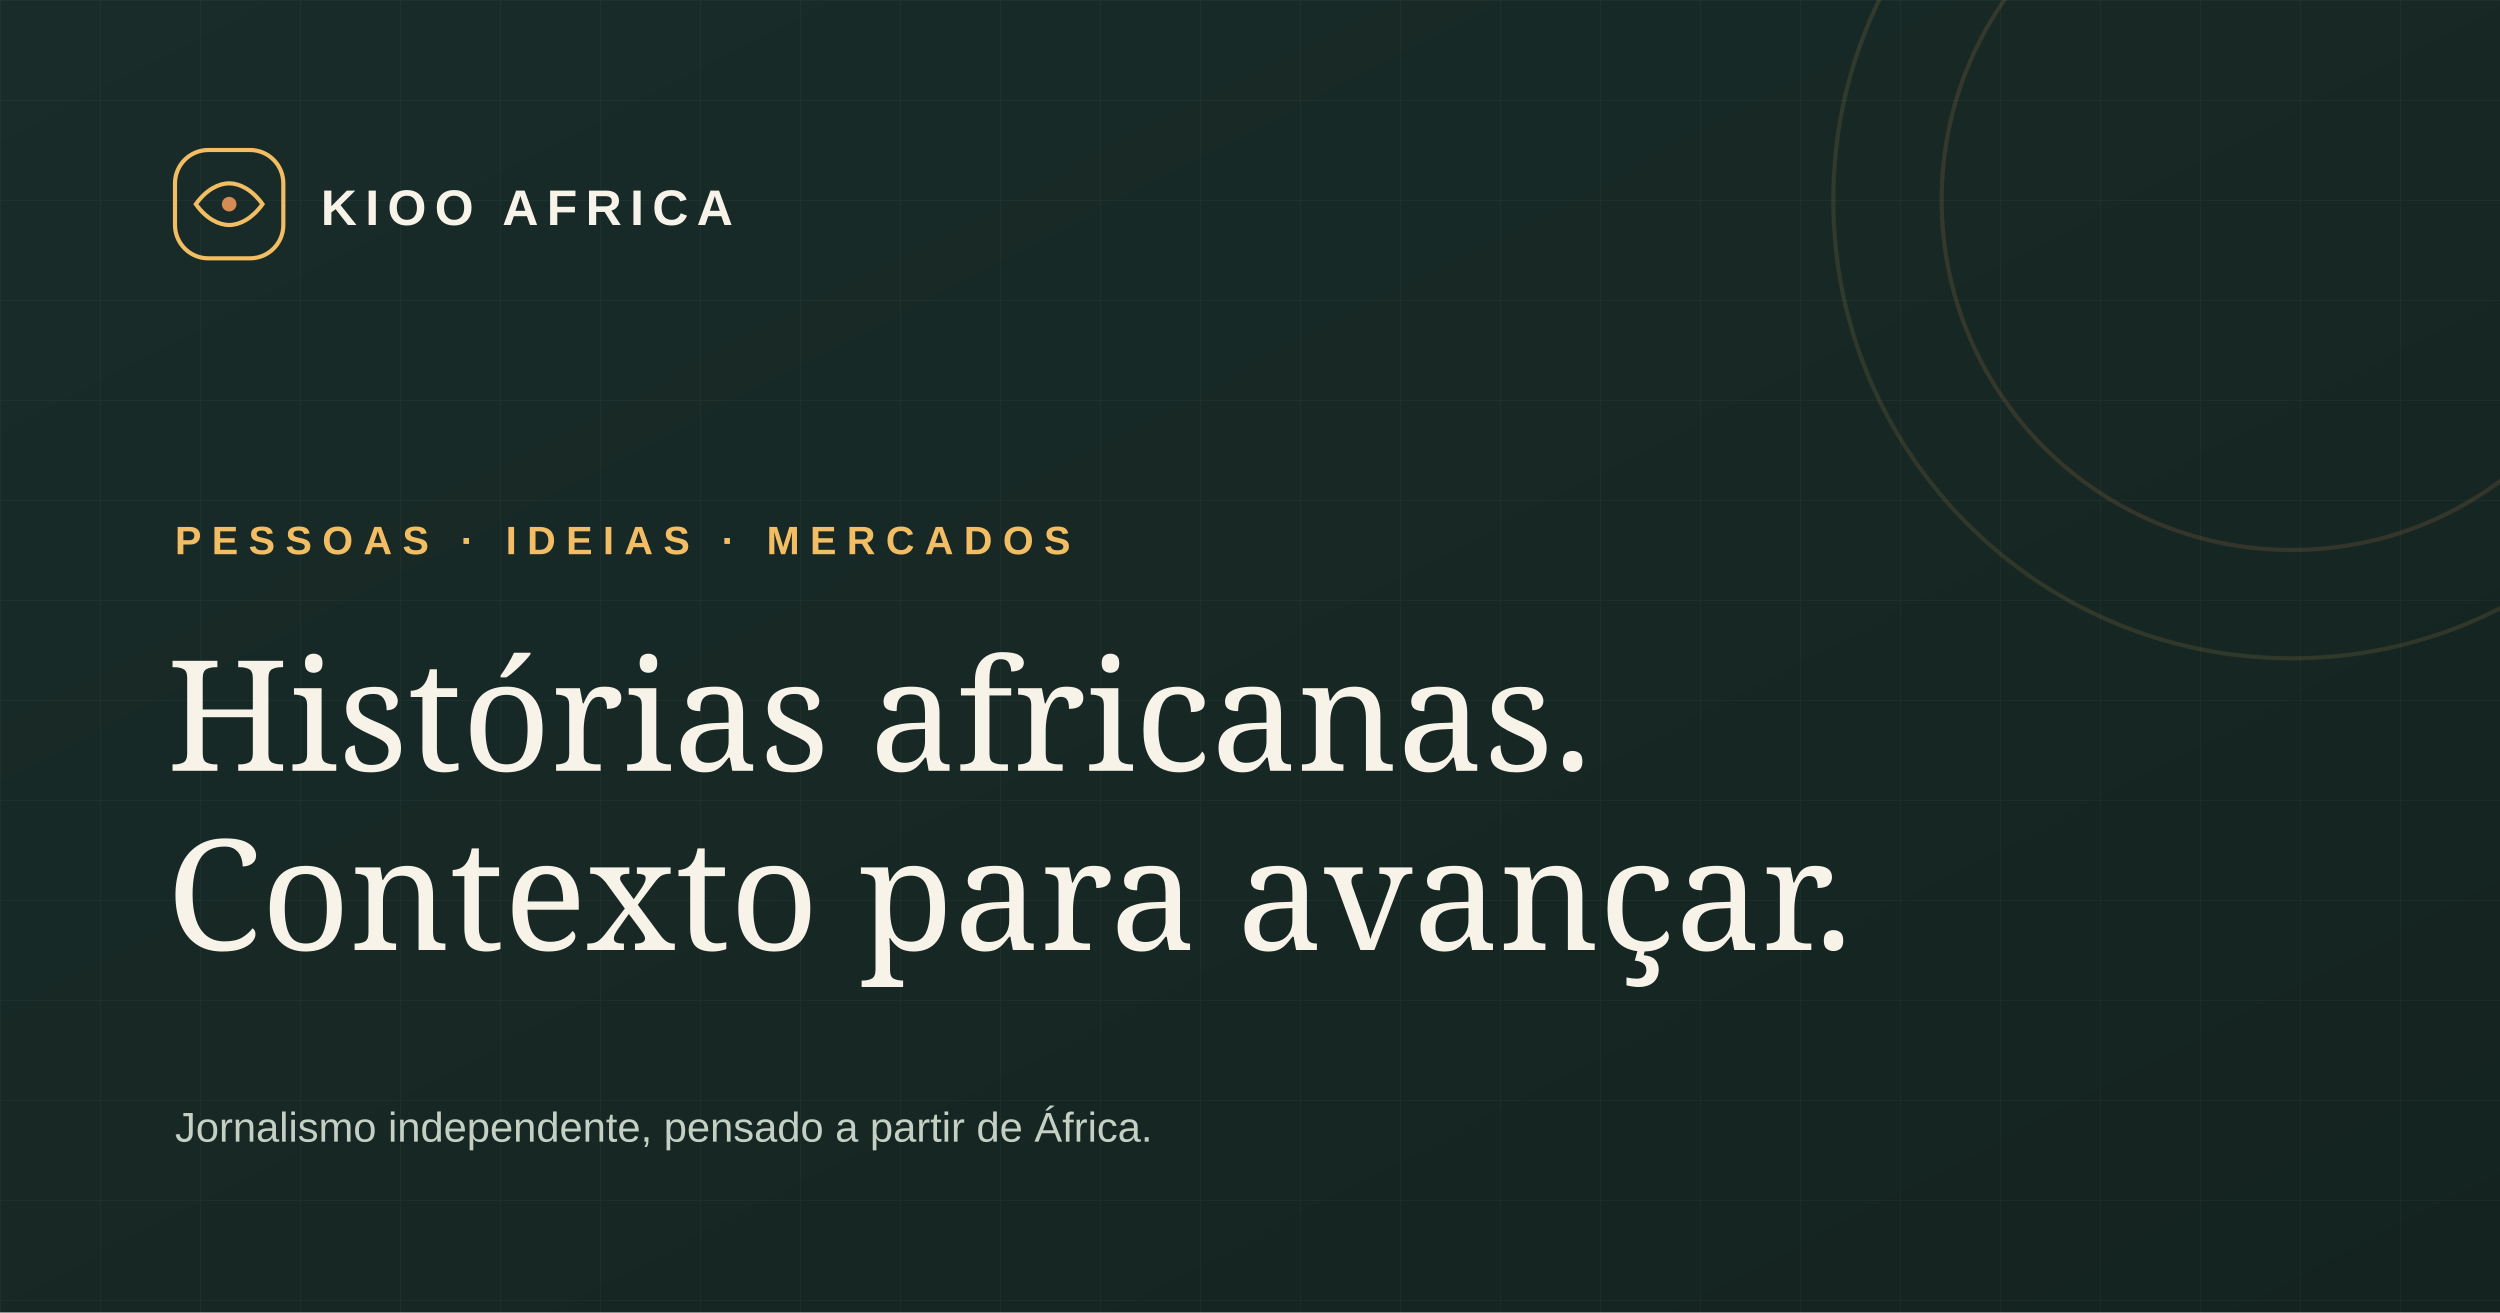
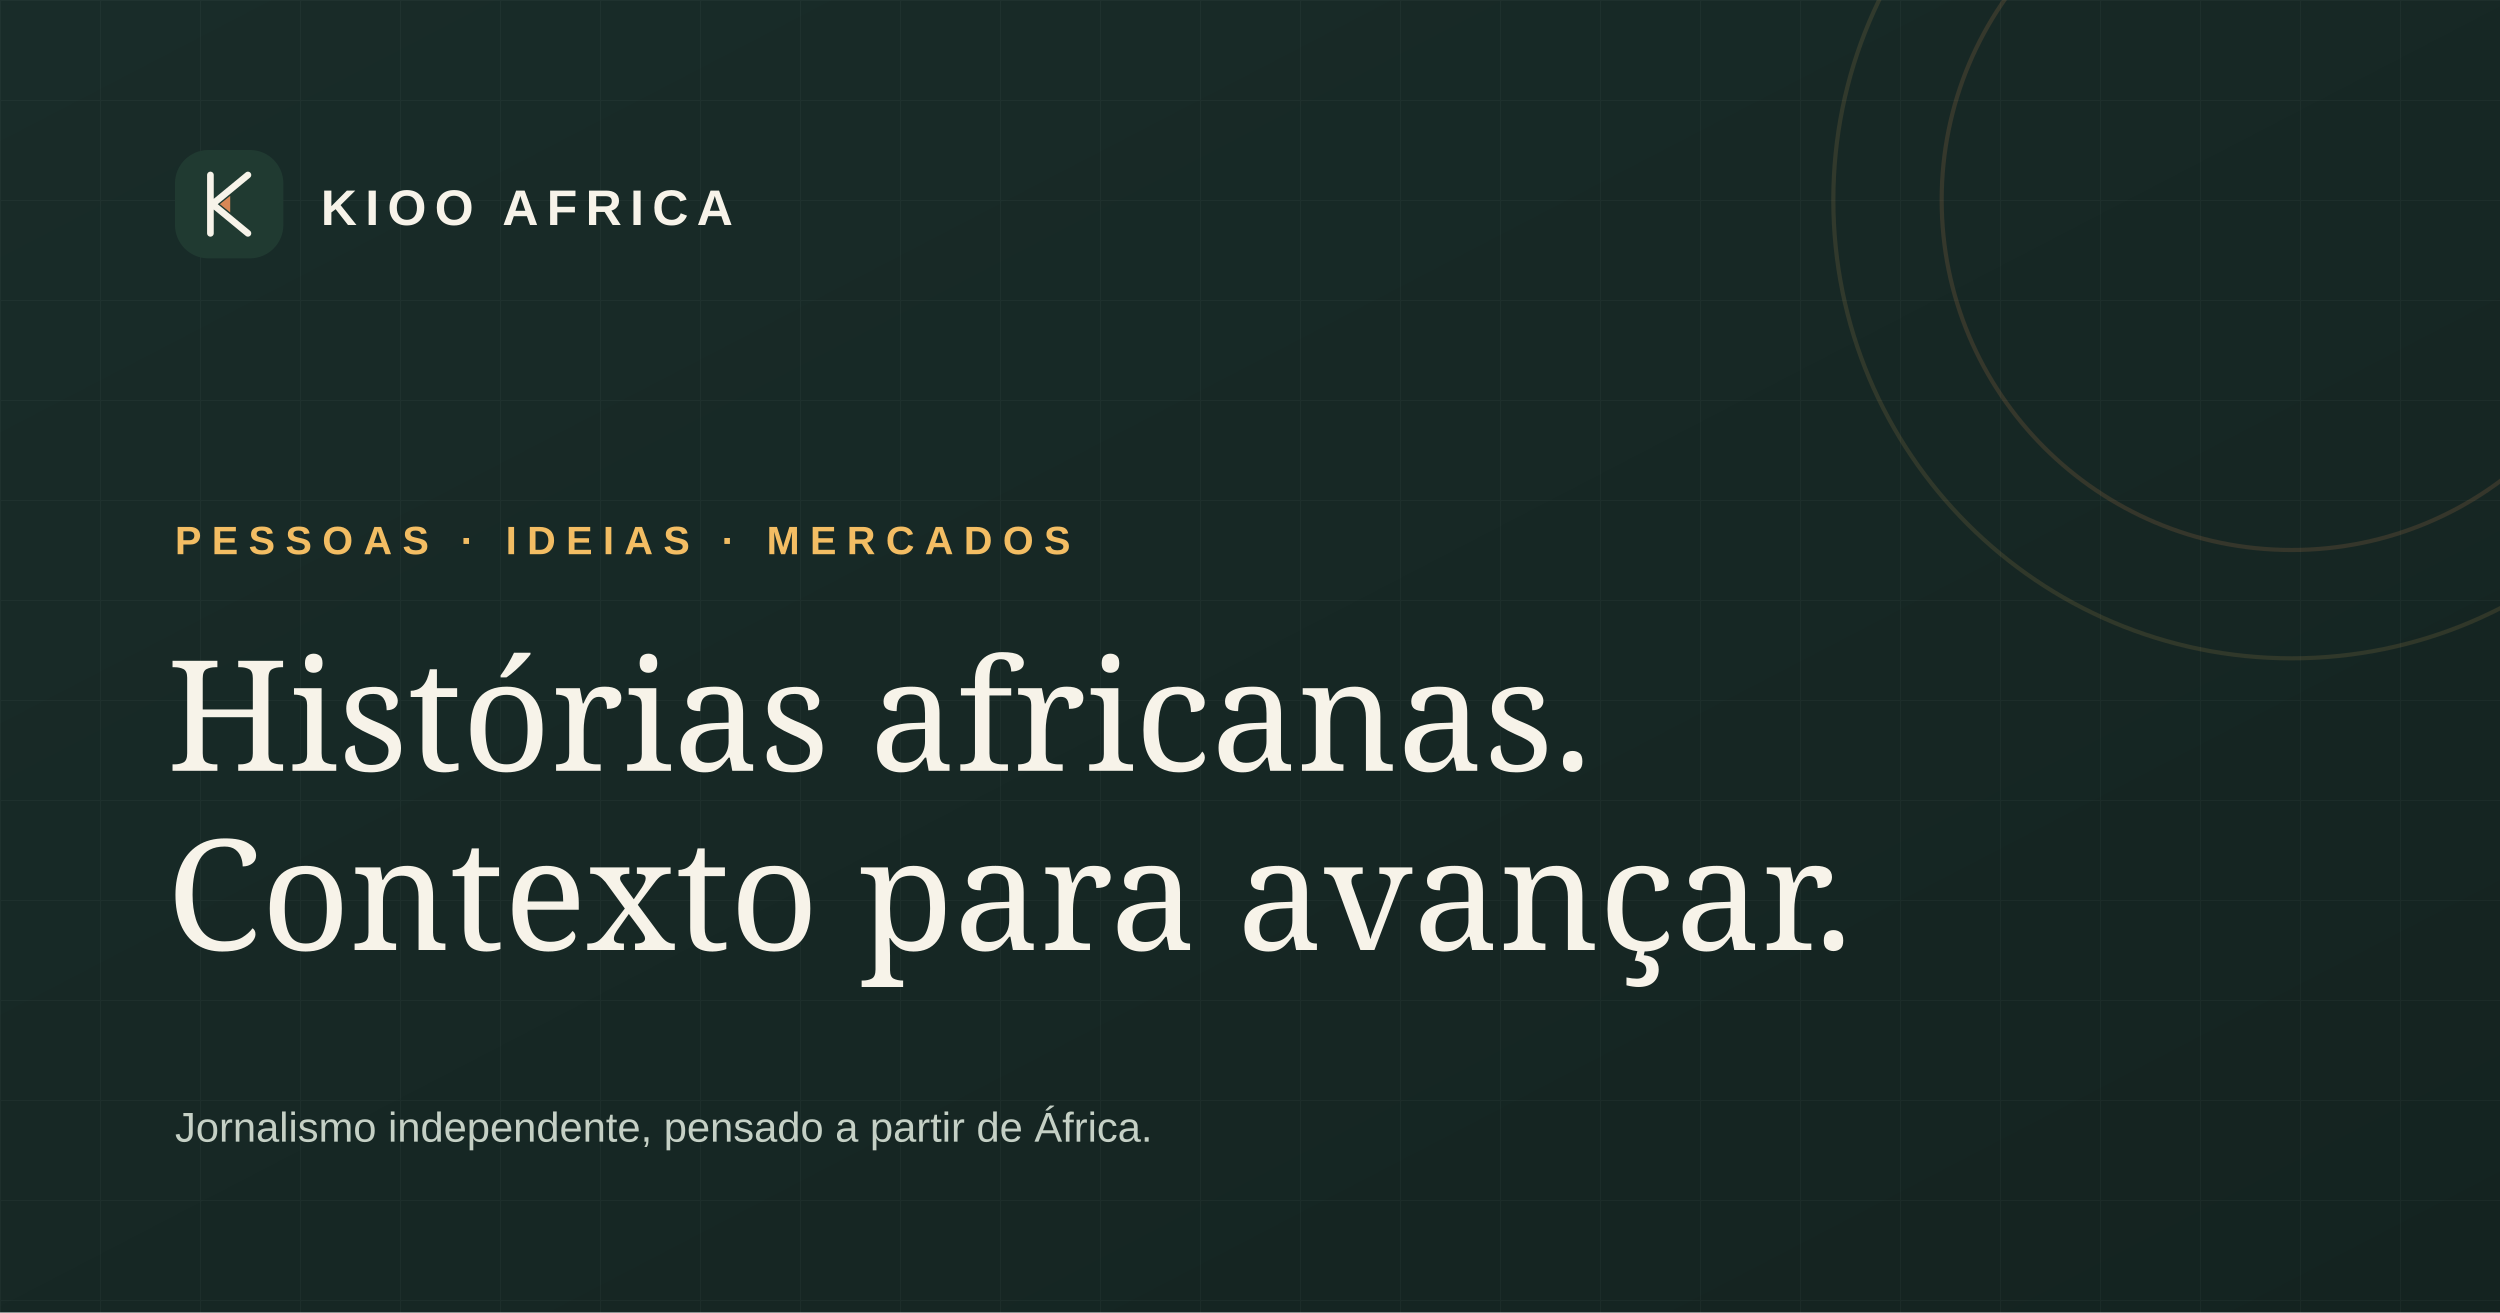
<svg xmlns="http://www.w3.org/2000/svg" width="1200" height="630" viewBox="0 0 1200 630">
  <defs>
    <linearGradient id="background" x1="0" y1="0" x2="1" y2="1">
      <stop offset="0" stop-color="#192c29" />
      <stop offset="1" stop-color="#142320" />
    </linearGradient>
    <pattern id="grid" width="48" height="48" patternUnits="userSpaceOnUse">
      <path d="M48 0H0V48" fill="none" stroke="#f7f3e9" stroke-opacity=".035" />
    </pattern>
  </defs>
  <rect width="1200" height="630" fill="url(#background)" />
  <rect width="1200" height="630" fill="url(#grid)" />
  <circle cx="1100" cy="96" r="220" fill="none" stroke="#f3bd63" stroke-opacity=".12" stroke-width="2" />
  <circle cx="1100" cy="96" r="168" fill="none" stroke="#d58b54" stroke-opacity=".16" stroke-width="2" />
-   <rect x="84" y="72" width="52" height="52" rx="16" fill="none" stroke="#f3bd63" stroke-width="2" />
-   <path d="M94 98c5-7 11-10 16-10s11 3 16 10c-5 7-11 10-16 10s-11-3-16-10Z" fill="none" stroke="#f3bd63" stroke-width="2" />
-   <circle cx="110" cy="98" r="3.5" fill="#d58b54" />
+   <rect x="84" y="72" width="52" height="52" rx="16" fill="#203a31" />
+   <path d="M101 84v28m1-14 17-14m-17 14 17 14" fill="none" stroke="#f7f3e9" stroke-width="3.2" stroke-linecap="round" stroke-linejoin="round" />
+   <path d="m105.5 98 5-4v8l-5-4Z" fill="#d98756" />
  <text x="154" y="108" fill="#f7f3e9" font-family="Arial, sans-serif" font-size="24" font-weight="700" letter-spacing="4">KIOO AFRICA</text>
  <text x="84" y="266" fill="#f3bd63" font-family="Arial, sans-serif" font-size="19" font-weight="700" letter-spacing="5">PESSOAS · IDEIAS · MERCADOS</text>
  <text x="80" y="370" fill="#f7f3e9" font-family="Georgia, serif" font-size="74">Histórias africanas.</text>
  <text x="80" y="456" fill="#f7f3e9" font-family="Georgia, serif" font-size="74">Contexto para avançar.</text>
  <text x="84" y="548" fill="#c5d0c5" font-family="Arial, sans-serif" font-size="20">Jornalismo independente, pensado a partir de África.</text>
</svg>
